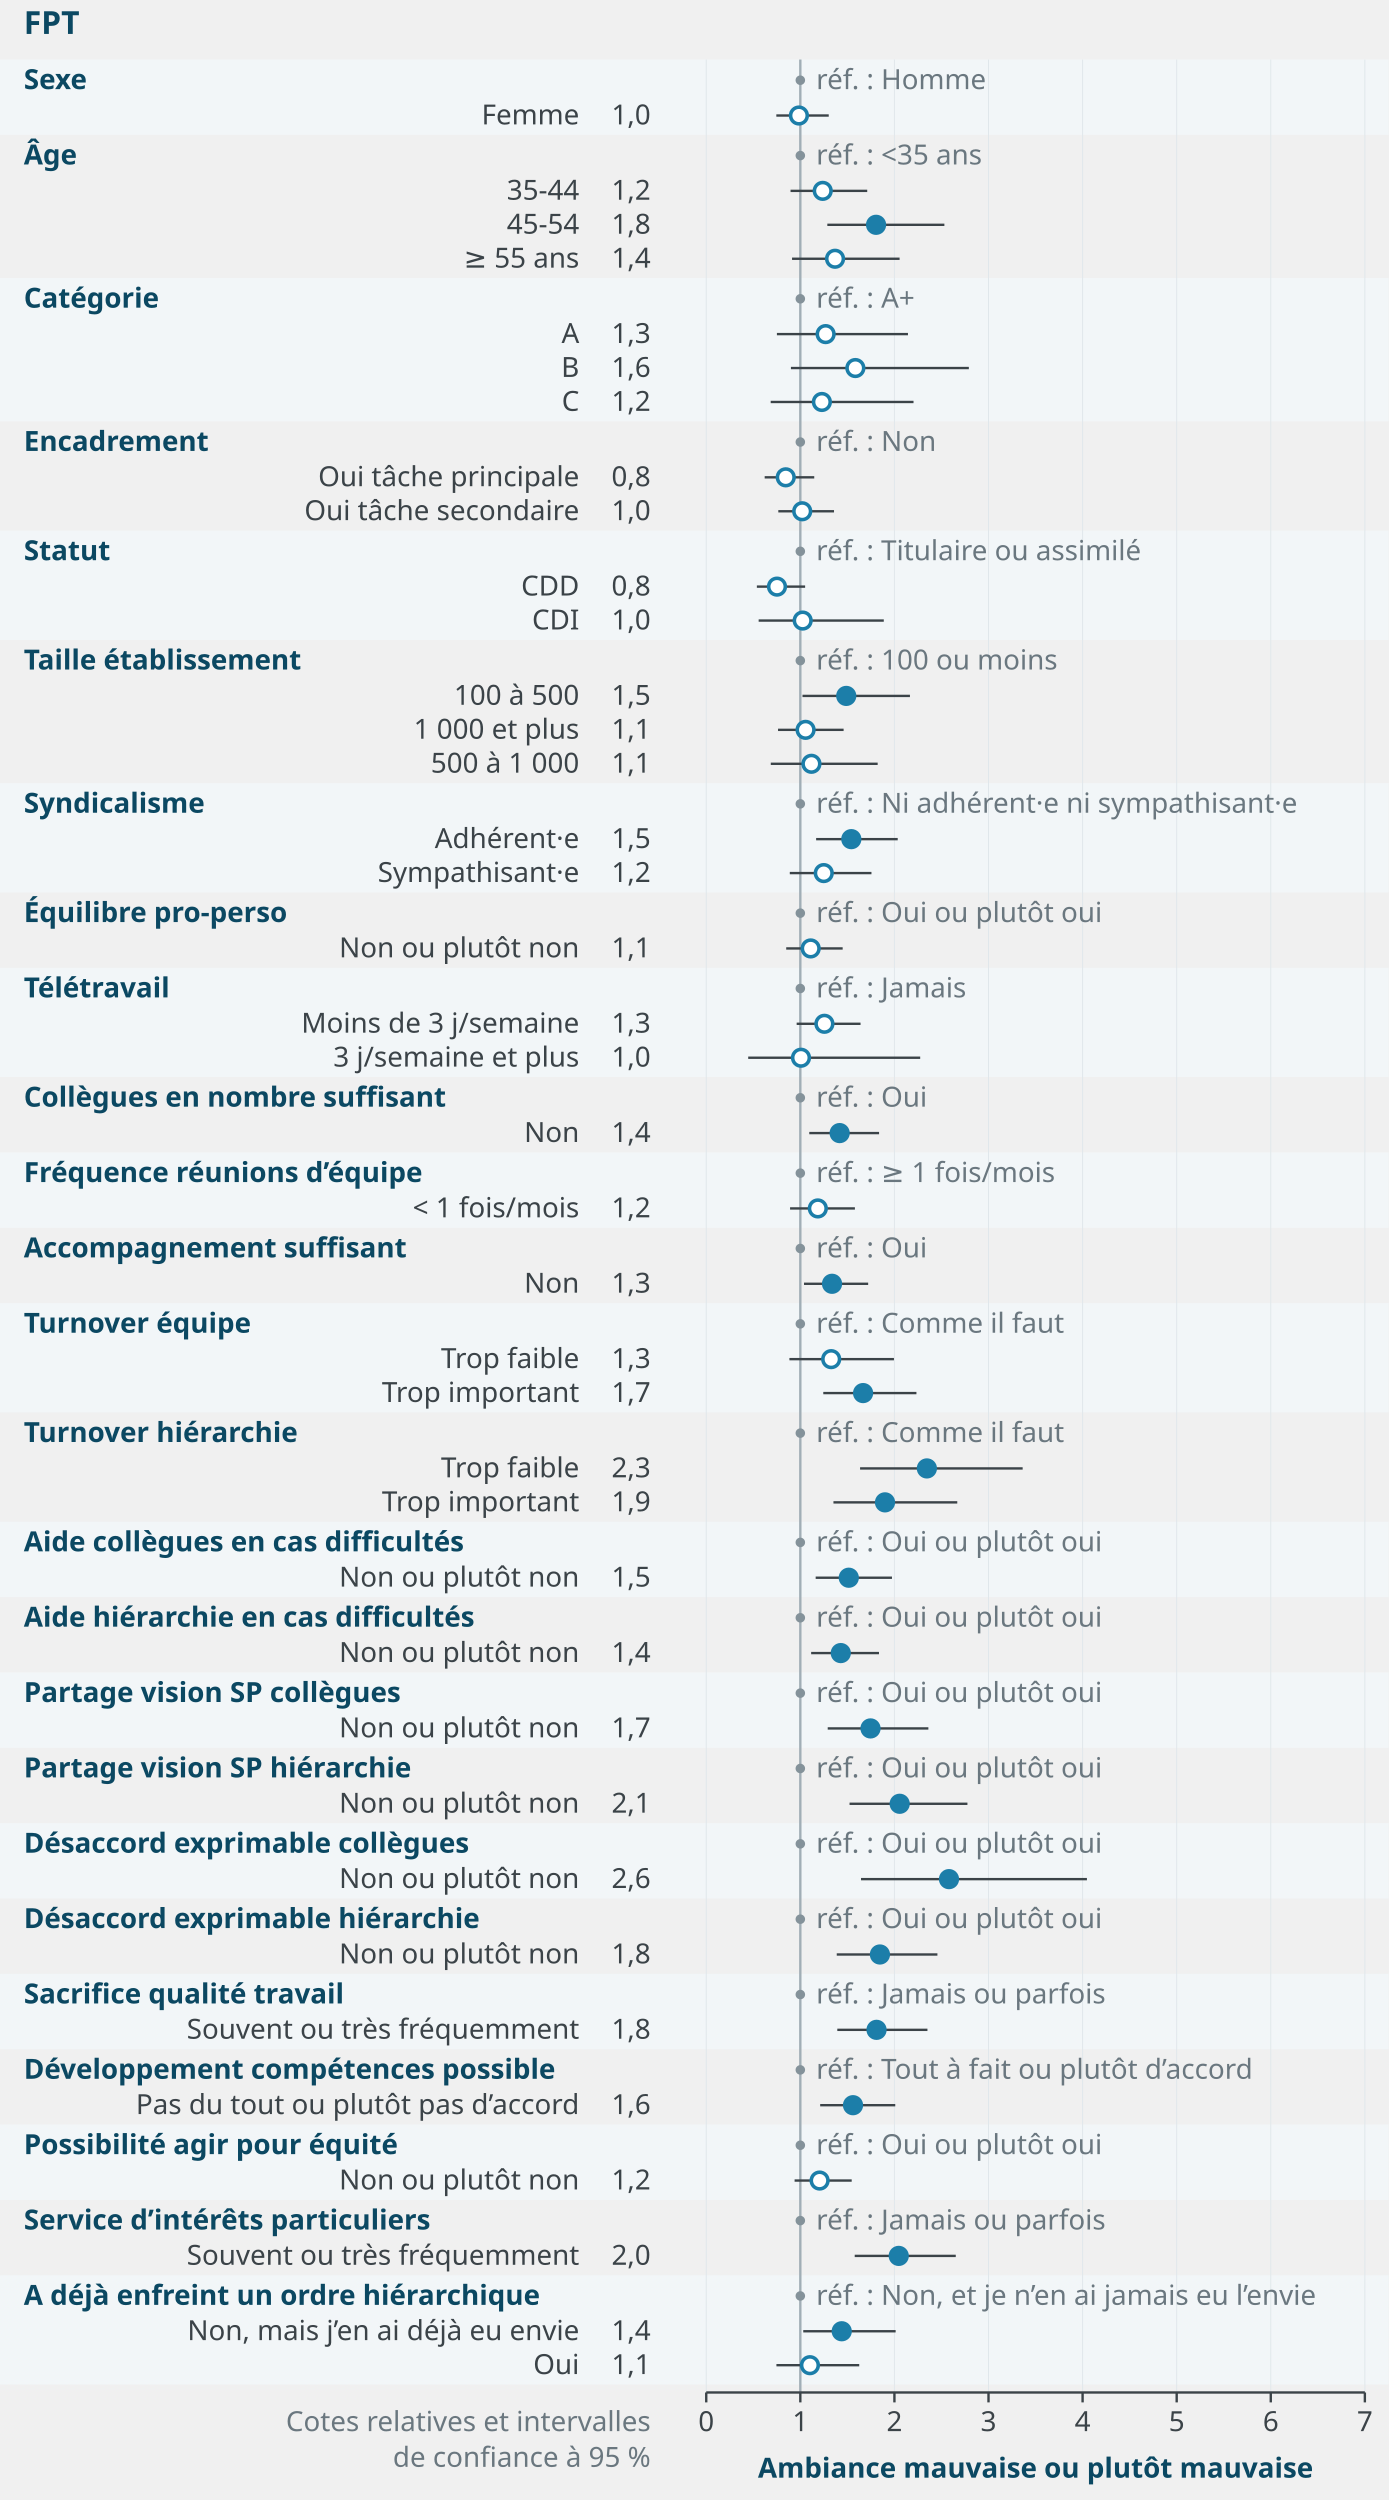
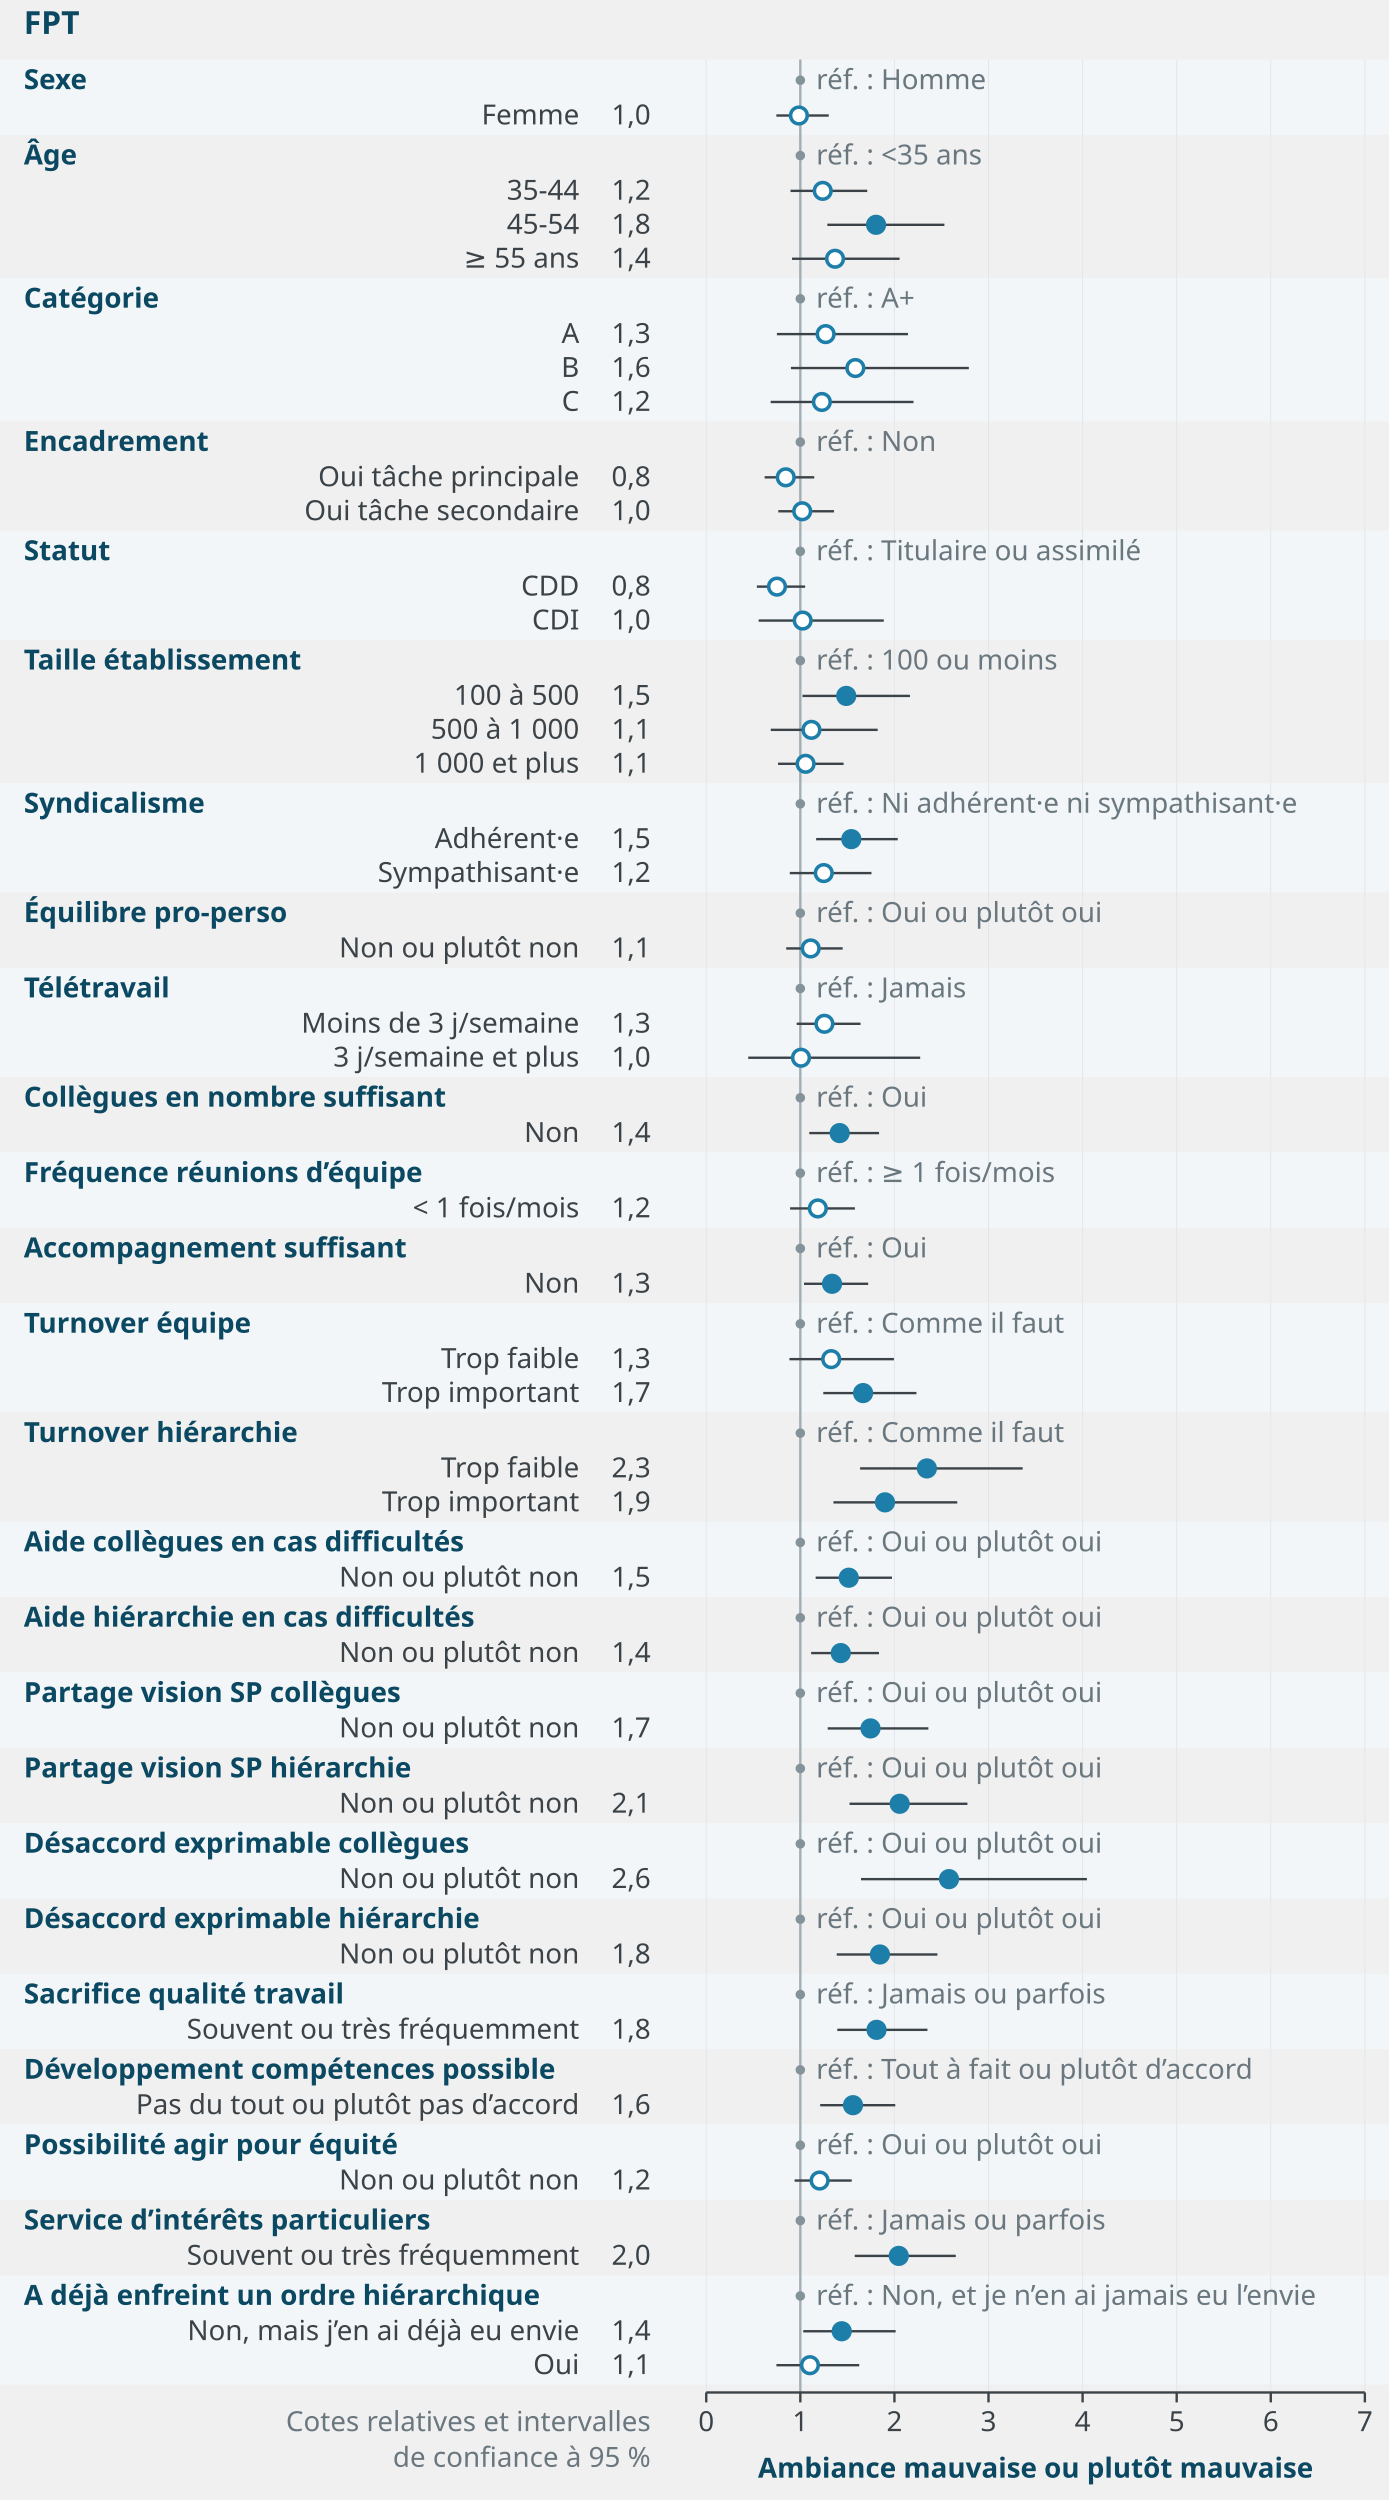
<svg xmlns="http://www.w3.org/2000/svg" fill="currentColor" font-family="system-ui, sans-serif" font-size="10" text-anchor="middle" width="350pt" height="630.1pt" viewBox="0 0 350 630.1" style="font-family: Poppins-Regular, Poppins; font-size: 7px; background: none;">
  <g aria-label="rect" fill="#F2F6F8">
    <rect x="0" y="15" width="350" height="18.992" />
    <rect x="0" y="70.092" width="350" height="36.1" />
    <rect x="0" y="133.737" width="350" height="27.546" />
    <rect x="0" y="197.383" width="350" height="27.546" />
    <rect x="0" y="243.921" width="350" height="27.546" />
    <rect x="0" y="290.458" width="350" height="18.992" />
    <rect x="0" y="328.442" width="350" height="27.546" />
    <rect x="0" y="383.534" width="350" height="18.992" />
    <rect x="0" y="421.518" width="350" height="18.992" />
    <rect x="0" y="459.502" width="350" height="18.992" />
    <rect x="0" y="497.486" width="350" height="18.992" />
    <rect x="0" y="535.47" width="350" height="18.992" />
    <rect x="0" y="573.454" width="350" height="27.546" />
  </g>
  <g aria-label="rule" stroke="#E0E7EB" stroke-width="0.25">
    <line x1="178" x2="178" y1="15" y2="603" />
    <line x1="225.429" x2="225.429" y1="15" y2="603" />
    <line x1="249.143" x2="249.143" y1="15" y2="603" />
    <line x1="272.857" x2="272.857" y1="15" y2="603" />
    <line x1="296.571" x2="296.571" y1="15" y2="603" />
    <line x1="320.286" x2="320.286" y1="15" y2="603" />
    <line x1="344" x2="344" y1="15" y2="603" />
  </g>
  <g aria-label="rule" stroke="#A1AEB6" stroke-width="0.6">
    <line x1="201.714" x2="201.714" y1="15" y2="603" />
  </g>
  <g aria-label="dot" fill="#84929A">
    <circle cx="201.714" cy="20.219" r="1.2" />
    <circle cx="201.714" cy="39.211" r="1.2" />
    <circle cx="201.714" cy="75.311" r="1.2" />
    <circle cx="201.714" cy="111.41" r="1.2" />
    <circle cx="201.714" cy="138.956" r="1.2" />
    <circle cx="201.714" cy="166.502" r="1.2" />
    <circle cx="201.714" cy="202.602" r="1.2" />
    <circle cx="201.714" cy="230.148" r="1.2" />
    <circle cx="201.714" cy="249.14" r="1.2" />
    <circle cx="201.714" cy="276.686" r="1.2" />
    <circle cx="201.714" cy="295.678" r="1.2" />
    <circle cx="201.714" cy="314.67" r="1.2" />
    <circle cx="201.714" cy="333.662" r="1.2" />
    <circle cx="201.714" cy="361.207" r="1.2" />
    <circle cx="201.714" cy="388.753" r="1.2" />
    <circle cx="201.714" cy="407.745" r="1.2" />
    <circle cx="201.714" cy="426.737" r="1.2" />
    <circle cx="201.714" cy="445.729" r="1.2" />
    <circle cx="201.714" cy="464.721" r="1.2" />
    <circle cx="201.714" cy="483.713" r="1.2" />
    <circle cx="201.714" cy="502.705" r="1.2" />
    <circle cx="201.714" cy="521.697" r="1.2" />
    <circle cx="201.714" cy="540.689" r="1.2" />
    <circle cx="201.714" cy="559.681" r="1.2" />
    <circle cx="201.714" cy="578.673" r="1.2" />
  </g>
  <g aria-label="rule" stroke="#3B4348" stroke-width="0.6">
    <line x1="195.667" x2="208.876" y1="29.115" y2="29.115" />
    <line x1="199.248" x2="218.575" y1="48.107" y2="48.107" />
    <line x1="208.52" x2="238.021" y1="56.661" y2="56.661" />
    <line x1="199.627" x2="226.733" y1="65.215" y2="65.215" />
    <line x1="195.809" x2="228.843" y1="84.207" y2="84.207" />
    <line x1="199.343" x2="244.187" y1="92.761" y2="92.761" />
    <line x1="194.244" x2="230.243" y1="101.314" y2="101.314" />
    <line x1="192.727" x2="205.224" y1="120.306" y2="120.306" />
    <line x1="196.165" x2="210.204" y1="128.86" y2="128.86" />
    <line x1="190.758" x2="202.924" y1="147.852" y2="147.852" />
    <line x1="191.209" x2="222.749" y1="156.406" y2="156.406" />
    <line x1="202.26" x2="229.341" y1="175.398" y2="175.398" />
-     <line x1="196.094" x2="212.623" y1="183.952" y2="183.952" />
-     <line x1="194.268" x2="221.207" y1="192.506" y2="192.506" />
+     <line x1="194.268" x2="221.207" y1="183.952" y2="183.952" />
+     <line x1="196.094" x2="212.623" y1="192.506" y2="192.506" />
    <line x1="205.698" x2="226.259" y1="211.498" y2="211.498" />
    <line x1="199.058" x2="219.642" y1="220.052" y2="220.052" />
    <line x1="198.157" x2="212.386" y1="239.044" y2="239.044" />
    <line x1="200.789" x2="216.891" y1="258.036" y2="258.036" />
    <line x1="188.577" x2="231.926" y1="266.59" y2="266.59" />
    <line x1="203.967" x2="221.563" y1="285.582" y2="285.582" />
    <line x1="199.129" x2="215.469" y1="304.574" y2="304.574" />
    <line x1="202.639" x2="218.812" y1="323.566" y2="323.566" />
    <line x1="198.963" x2="225.31" y1="342.558" y2="342.558" />
    <line x1="207.501" x2="230.978" y1="351.111" y2="351.111" />
    <line x1="216.773" x2="257.751" y1="370.103" y2="370.103" />
    <line x1="210.062" x2="241.27" y1="378.657" y2="378.657" />
    <line x1="205.58" x2="224.812" y1="397.649" y2="397.649" />
    <line x1="204.441" x2="221.539" y1="416.641" y2="416.641" />
    <line x1="208.615" x2="233.989" y1="435.633" y2="435.633" />
    <line x1="214.117" x2="243.831" y1="454.625" y2="454.625" />
    <line x1="217.01" x2="273.948" y1="473.617" y2="473.617" />
    <line x1="210.892" x2="236.266" y1="492.609" y2="492.609" />
    <line x1="211.034" x2="233.752" y1="511.601" y2="511.601" />
    <line x1="206.718" x2="225.642" y1="530.593" y2="530.593" />
    <line x1="200.268" x2="214.662" y1="549.585" y2="549.585" />
    <line x1="215.421" x2="240.89" y1="568.577" y2="568.577" />
    <line x1="202.449" x2="225.737" y1="587.569" y2="587.569" />
    <line x1="195.691" x2="216.559" y1="596.123" y2="596.123" />
  </g>
  <g aria-label="dot" stroke="#1C7EA9" stroke-width="0.9">
    <circle cx="201.359" cy="29.115" r="2.1" fill="#FFFFFF" />
    <circle cx="207.358" cy="48.107" r="2.1" fill="#FFFFFF" />
    <circle cx="220.804" cy="56.661" r="2.1" fill="#1C7EA9" />
    <circle cx="210.465" cy="65.215" r="2.1" fill="#FFFFFF" />
    <circle cx="208.093" cy="84.207" r="2.1" fill="#FFFFFF" />
    <circle cx="215.587" cy="92.761" r="2.1" fill="#FFFFFF" />
    <circle cx="207.145" cy="101.314" r="2.1" fill="#FFFFFF" />
    <circle cx="198.039" cy="120.306" r="2.1" fill="#FFFFFF" />
    <circle cx="202.189" cy="128.86" r="2.1" fill="#FFFFFF" />
    <circle cx="195.833" cy="147.852" r="2.1" fill="#FFFFFF" />
    <circle cx="202.307" cy="156.406" r="2.1" fill="#FFFFFF" />
    <circle cx="213.287" cy="175.398" r="2.1" fill="#1C7EA9" />
-     <circle cx="203.042" cy="183.952" r="2.1" fill="#FFFFFF" />
-     <circle cx="204.513" cy="192.506" r="2.1" fill="#FFFFFF" />
+     <circle cx="204.513" cy="183.952" r="2.1" fill="#FFFFFF" />
+     <circle cx="203.042" cy="192.506" r="2.1" fill="#FFFFFF" />
    <circle cx="214.567" cy="211.498" r="2.1" fill="#1C7EA9" />
    <circle cx="207.619" cy="220.052" r="2.1" fill="#FFFFFF" />
    <circle cx="204.323" cy="239.044" r="2.1" fill="#FFFFFF" />
    <circle cx="207.785" cy="258.036" r="2.1" fill="#FFFFFF" />
    <circle cx="201.88" cy="266.59" r="2.1" fill="#FFFFFF" />
    <circle cx="211.627" cy="285.582" r="2.1" fill="#1C7EA9" />
    <circle cx="206.125" cy="304.574" r="2.1" fill="#FFFFFF" />
    <circle cx="209.706" cy="323.566" r="2.1" fill="#1C7EA9" />
    <circle cx="209.493" cy="342.558" r="2.1" fill="#FFFFFF" />
    <circle cx="217.532" cy="351.111" r="2.1" fill="#1C7EA9" />
    <circle cx="233.61" cy="370.103" r="2.1" fill="#1C7EA9" />
    <circle cx="223.057" cy="378.657" r="2.1" fill="#1C7EA9" />
    <circle cx="213.927" cy="397.649" r="2.1" fill="#1C7EA9" />
    <circle cx="211.911" cy="416.641" r="2.1" fill="#1C7EA9" />
    <circle cx="219.405" cy="435.633" r="2.1" fill="#1C7EA9" />
    <circle cx="226.757" cy="454.625" r="2.1" fill="#1C7EA9" />
    <circle cx="239.183" cy="473.617" r="2.1" fill="#1C7EA9" />
    <circle cx="221.777" cy="492.609" r="2.1" fill="#1C7EA9" />
    <circle cx="220.923" cy="511.601" r="2.1" fill="#1C7EA9" />
    <circle cx="214.994" cy="530.593" r="2.1" fill="#1C7EA9" />
    <circle cx="206.576" cy="549.585" r="2.1" fill="#FFFFFF" />
    <circle cx="226.519" cy="568.577" r="2.1" fill="#1C7EA9" />
    <circle cx="212.149" cy="587.569" r="2.1" fill="#1C7EA9" />
    <circle cx="204.133" cy="596.123" r="2.1" fill="#FFFFFF" />
  </g>
  <g aria-label="text" fill="#0B4862" text-anchor="start" font-family="Poppins-Bold, Poppins" font-size="7" font-weight="700">
    <text y="0.32em" transform="translate(6,20.21908)">Sexe</text>
    <text y="0.32em" transform="translate(6,39.21108)">Âge</text>
    <text y="0.32em" transform="translate(6,75.31077)">Catégorie</text>
    <text y="0.32em" transform="translate(6,111.4105)">Encadrement</text>
    <text y="0.32em" transform="translate(6,138.9563)">Statut</text>
    <text y="0.32em" transform="translate(6,166.5022)">Taille établissement</text>
    <text y="0.32em" transform="translate(6,202.6018)">Syndicalisme</text>
    <text y="0.32em" transform="translate(6,230.1477)">Équilibre pro-perso</text>
    <text y="0.32em" transform="translate(6,249.1397)">Télétravail</text>
    <text y="0.32em" transform="translate(6,276.6855)">Collègues en nombre suffisant</text>
    <text y="0.32em" transform="translate(6,295.6775)">Fréquence réunions d’équipe</text>
    <text y="0.32em" transform="translate(6,314.6695)">Accompagnement suffisant</text>
    <text y="0.32em" transform="translate(6,333.6615)">Turnover équipe</text>
    <text y="0.32em" transform="translate(6,361.2074)">Turnover hiérarchie</text>
    <text y="0.32em" transform="translate(6,388.7532)">Aide collègues en cas difficultés</text>
    <text y="0.32em" transform="translate(6,407.7452)">Aide hiérarchie en cas difficultés</text>
    <text y="0.32em" transform="translate(6,426.7372)">Partage vision SP collègues</text>
    <text y="0.32em" transform="translate(6,445.7292)">Partage vision SP hiérarchie</text>
    <text y="0.32em" transform="translate(6,464.7212)">Désaccord exprimable collègues</text>
    <text y="0.32em" transform="translate(6,483.7132)">Désaccord exprimable hiérarchie</text>
    <text y="0.32em" transform="translate(6,502.7052)">Sacrifice qualité travail</text>
    <text y="0.32em" transform="translate(6,521.6972)">Développement compétences possible</text>
    <text y="0.32em" transform="translate(6,540.6892)">Possibilité agir pour équité</text>
    <text y="0.32em" transform="translate(6,559.6812)">Service d’intérêts particuliers</text>
    <text y="0.32em" transform="translate(6,578.6732)">A déjà enfreint un ordre hiérarchique</text>
  </g>
  <g aria-label="text" fill="#6A777F" text-anchor="start" font-size="7">
    <text y="0.32em" transform="translate(205.7143,20.21908)">réf. : Homme</text>
    <text y="0.32em" transform="translate(205.7143,39.21108)">réf. : &lt;35 ans</text>
    <text y="0.32em" transform="translate(205.7143,75.31077)">réf. : A+</text>
    <text y="0.32em" transform="translate(205.7143,111.4105)">réf. : Non</text>
    <text y="0.32em" transform="translate(205.7143,138.9563)">réf. : Titulaire ou assimilé</text>
    <text y="0.32em" transform="translate(205.7143,166.5022)">réf. : 100 ou moins</text>
    <text y="0.32em" transform="translate(205.7143,202.6018)">réf. : Ni adhérent·e ni sympathisant·e</text>
    <text y="0.32em" transform="translate(205.7143,230.1477)">réf. : Oui ou plutôt oui</text>
    <text y="0.32em" transform="translate(205.7143,249.1397)">réf. : Jamais</text>
    <text y="0.32em" transform="translate(205.7143,276.6855)">réf. : Oui</text>
    <text y="0.32em" transform="translate(205.7143,295.6775)">réf. : ≥ 1 fois/mois</text>
    <text y="0.32em" transform="translate(205.7143,314.6695)">réf. : Oui</text>
    <text y="0.32em" transform="translate(205.7143,333.6615)">réf. : Comme il faut</text>
    <text y="0.32em" transform="translate(205.7143,361.2074)">réf. : Comme il faut</text>
    <text y="0.32em" transform="translate(205.7143,388.7532)">réf. : Oui ou plutôt oui</text>
    <text y="0.32em" transform="translate(205.7143,407.7452)">réf. : Oui ou plutôt oui</text>
    <text y="0.32em" transform="translate(205.7143,426.7372)">réf. : Oui ou plutôt oui</text>
    <text y="0.32em" transform="translate(205.7143,445.7292)">réf. : Oui ou plutôt oui</text>
    <text y="0.32em" transform="translate(205.7143,464.7212)">réf. : Oui ou plutôt oui</text>
    <text y="0.32em" transform="translate(205.7143,483.7132)">réf. : Oui ou plutôt oui</text>
    <text y="0.32em" transform="translate(205.7143,502.7052)">réf. : Jamais ou parfois</text>
    <text y="0.32em" transform="translate(205.7143,521.6972)">réf. : Tout à fait ou plutôt d’accord</text>
    <text y="0.32em" transform="translate(205.7143,540.6892)">réf. : Oui ou plutôt oui</text>
    <text y="0.32em" transform="translate(205.7143,559.6812)">réf. : Jamais ou parfois</text>
    <text y="0.32em" transform="translate(205.7143,578.6732)">réf. : Non, et je n’en ai jamais eu l’envie</text>
  </g>
  <g aria-label="text" fill="#3B4348" text-anchor="end" font-size="7">
    <text y="0.32em" transform="translate(146,29.11508)">Femme</text>
    <text y="0.32em" transform="translate(146,48.10708)">35-44</text>
    <text y="0.32em" transform="translate(146,56.66092)">45-54</text>
    <text y="0.32em" transform="translate(146,65.21477)">≥ 55 ans</text>
    <text y="0.32em" transform="translate(146,84.20677)">A</text>
    <text y="0.32em" transform="translate(146,92.76062)">B</text>
    <text y="0.32em" transform="translate(146,101.3145)">C</text>
    <text y="0.32em" transform="translate(146,120.3065)">Oui tâche principale</text>
    <text y="0.32em" transform="translate(146,128.8603)">Oui tâche secondaire</text>
    <text y="0.32em" transform="translate(146,147.8523)">CDD</text>
    <text y="0.32em" transform="translate(146,156.4062)">CDI</text>
    <text y="0.32em" transform="translate(146,175.3982)">100 à 500</text>
-     <text y="0.32em" transform="translate(146,183.952)">1 000 et plus</text>
-     <text y="0.32em" transform="translate(146,192.5058)">500 à 1 000</text>
+     <text y="0.32em" transform="translate(146,183.952)">500 à 1 000</text>
+     <text y="0.32em" transform="translate(146,192.5058)">1 000 et plus</text>
    <text y="0.32em" transform="translate(146,211.4978)">Adhérent·e</text>
    <text y="0.32em" transform="translate(146,220.0517)">Sympathisant·e</text>
    <text y="0.32em" transform="translate(146,239.0437)">Non ou plutôt non</text>
    <text y="0.32em" transform="translate(146,258.0357)">Moins de 3 j/semaine</text>
    <text y="0.32em" transform="translate(146,266.5895)">3 j/semaine et plus</text>
    <text y="0.32em" transform="translate(146,285.5815)">Non</text>
    <text y="0.32em" transform="translate(146,304.5735)">&lt; 1 fois/mois</text>
    <text y="0.32em" transform="translate(146,323.5655)">Non</text>
    <text y="0.32em" transform="translate(146,342.5575)">Trop faible</text>
    <text y="0.32em" transform="translate(146,351.1114)">Trop important</text>
    <text y="0.32em" transform="translate(146,370.1034)">Trop faible</text>
    <text y="0.32em" transform="translate(146,378.6572)">Trop important</text>
    <text y="0.32em" transform="translate(146,397.6492)">Non ou plutôt non</text>
    <text y="0.32em" transform="translate(146,416.6412)">Non ou plutôt non</text>
    <text y="0.32em" transform="translate(146,435.6332)">Non ou plutôt non</text>
    <text y="0.32em" transform="translate(146,454.6252)">Non ou plutôt non</text>
    <text y="0.32em" transform="translate(146,473.6172)">Non ou plutôt non</text>
    <text y="0.32em" transform="translate(146,492.6092)">Non ou plutôt non</text>
    <text y="0.32em" transform="translate(146,511.6012)">Souvent ou très fréquemment</text>
    <text y="0.32em" transform="translate(146,530.5932)">Pas du tout ou plutôt pas d’accord</text>
    <text y="0.32em" transform="translate(146,549.5852)">Non ou plutôt non</text>
    <text y="0.32em" transform="translate(146,568.5772)">Souvent ou très fréquemment</text>
    <text y="0.32em" transform="translate(146,587.5692)">Non, mais j’en ai déjà eu envie</text>
    <text y="0.32em" transform="translate(146,596.1231)">Oui</text>
  </g>
  <g aria-label="text" fill="#3B4348" text-anchor="end" font-size="7">
    <text y="0.32em" transform="translate(164,29.11508)">1,0</text>
    <text y="0.32em" transform="translate(164,48.10708)">1,2</text>
    <text y="0.32em" transform="translate(164,56.66092)">1,8</text>
    <text y="0.32em" transform="translate(164,65.21477)">1,4</text>
    <text y="0.32em" transform="translate(164,84.20677)">1,3</text>
    <text y="0.32em" transform="translate(164,92.76062)">1,6</text>
    <text y="0.32em" transform="translate(164,101.3145)">1,2</text>
    <text y="0.32em" transform="translate(164,120.3065)">0,8</text>
    <text y="0.32em" transform="translate(164,128.8603)">1,0</text>
    <text y="0.32em" transform="translate(164,147.8523)">0,8</text>
    <text y="0.32em" transform="translate(164,156.4062)">1,0</text>
    <text y="0.32em" transform="translate(164,175.3982)">1,5</text>
    <text y="0.32em" transform="translate(164,183.952)">1,1</text>
    <text y="0.32em" transform="translate(164,192.5058)">1,1</text>
    <text y="0.32em" transform="translate(164,211.4978)">1,5</text>
    <text y="0.32em" transform="translate(164,220.0517)">1,2</text>
    <text y="0.32em" transform="translate(164,239.0437)">1,1</text>
    <text y="0.32em" transform="translate(164,258.0357)">1,3</text>
    <text y="0.32em" transform="translate(164,266.5895)">1,0</text>
    <text y="0.32em" transform="translate(164,285.5815)">1,4</text>
    <text y="0.32em" transform="translate(164,304.5735)">1,2</text>
    <text y="0.32em" transform="translate(164,323.5655)">1,3</text>
    <text y="0.32em" transform="translate(164,342.5575)">1,3</text>
    <text y="0.32em" transform="translate(164,351.1114)">1,7</text>
    <text y="0.32em" transform="translate(164,370.1034)">2,3</text>
    <text y="0.32em" transform="translate(164,378.6572)">1,9</text>
    <text y="0.32em" transform="translate(164,397.6492)">1,5</text>
    <text y="0.32em" transform="translate(164,416.6412)">1,4</text>
    <text y="0.32em" transform="translate(164,435.6332)">1,7</text>
    <text y="0.32em" transform="translate(164,454.6252)">2,1</text>
    <text y="0.32em" transform="translate(164,473.6172)">2,6</text>
    <text y="0.32em" transform="translate(164,492.6092)">1,8</text>
    <text y="0.32em" transform="translate(164,511.6012)">1,8</text>
    <text y="0.32em" transform="translate(164,530.5932)">1,6</text>
    <text y="0.32em" transform="translate(164,549.5852)">1,2</text>
    <text y="0.32em" transform="translate(164,568.5772)">2,0</text>
    <text y="0.32em" transform="translate(164,587.5692)">1,4</text>
    <text y="0.32em" transform="translate(164,596.1231)">1,1</text>
  </g>
  <g aria-label="text" fill="#0B4862" text-anchor="start" font-family="Poppins-Bold, Poppins" font-size="8" font-weight="700">
    <text y="0.32em" transform="translate(6,6)">FPT</text>
  </g>
  <g aria-label="rule" stroke="#3B4348" stroke-width="0.6">
    <line x1="178" x2="344" y1="603" y2="603" />
  </g>
  <g aria-label="rule" stroke="#3B4348" stroke-width="0.6">
    <line x1="178" x2="178" y1="603" y2="605.5" />
    <line x1="201.714" x2="201.714" y1="603" y2="605.5" />
    <line x1="225.429" x2="225.429" y1="603" y2="605.5" />
    <line x1="249.143" x2="249.143" y1="603" y2="605.5" />
    <line x1="272.857" x2="272.857" y1="603" y2="605.5" />
    <line x1="296.571" x2="296.571" y1="603" y2="605.5" />
    <line x1="320.286" x2="320.286" y1="603" y2="605.5" />
    <line x1="344" x2="344" y1="603" y2="605.5" />
  </g>
  <g aria-label="text" fill="#3B4348" font-size="7">
    <text y="0.32em" transform="translate(178,610.5)">0</text>
    <text y="0.32em" transform="translate(201.7143,610.5)">1</text>
    <text y="0.32em" transform="translate(225.4286,610.5)">2</text>
    <text y="0.32em" transform="translate(249.1429,610.5)">3</text>
    <text y="0.32em" transform="translate(272.8571,610.5)">4</text>
    <text y="0.32em" transform="translate(296.5714,610.5)">5</text>
    <text y="0.32em" transform="translate(320.2857,610.5)">6</text>
    <text y="0.32em" transform="translate(344,610.5)">7</text>
  </g>
  <g aria-label="text" fill="#6A777F" text-anchor="end" font-size="7">
    <text y="0.32em" transform="translate(164,610.5)">Cotes relatives et intervalles</text>
  </g>
  <g aria-label="text" fill="#6A777F" text-anchor="end" font-size="7">
    <text y="0.32em" transform="translate(164,619.5)">de confiance à 95 %</text>
  </g>
  <g aria-label="text" fill="#0B4862" font-family="Poppins-Bold, Poppins" font-size="7" font-weight="700" transform="translate(0,-3.5)">
    <text y="0.71em" transform="translate(261,623)">Ambiance mauvaise ou plutôt mauvaise</text>
  </g>
</svg>
